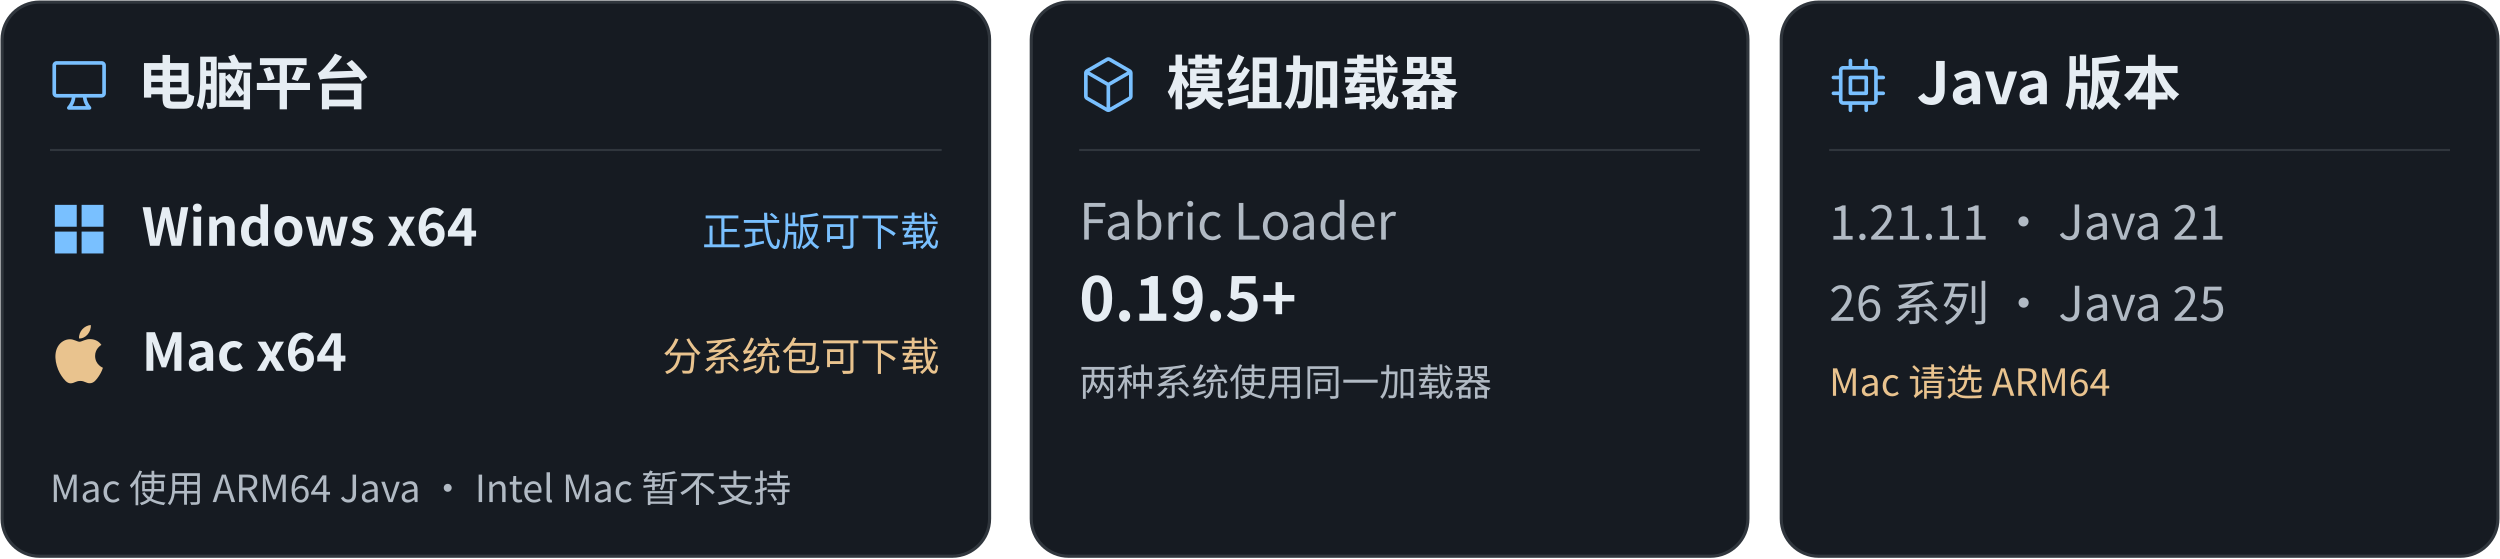
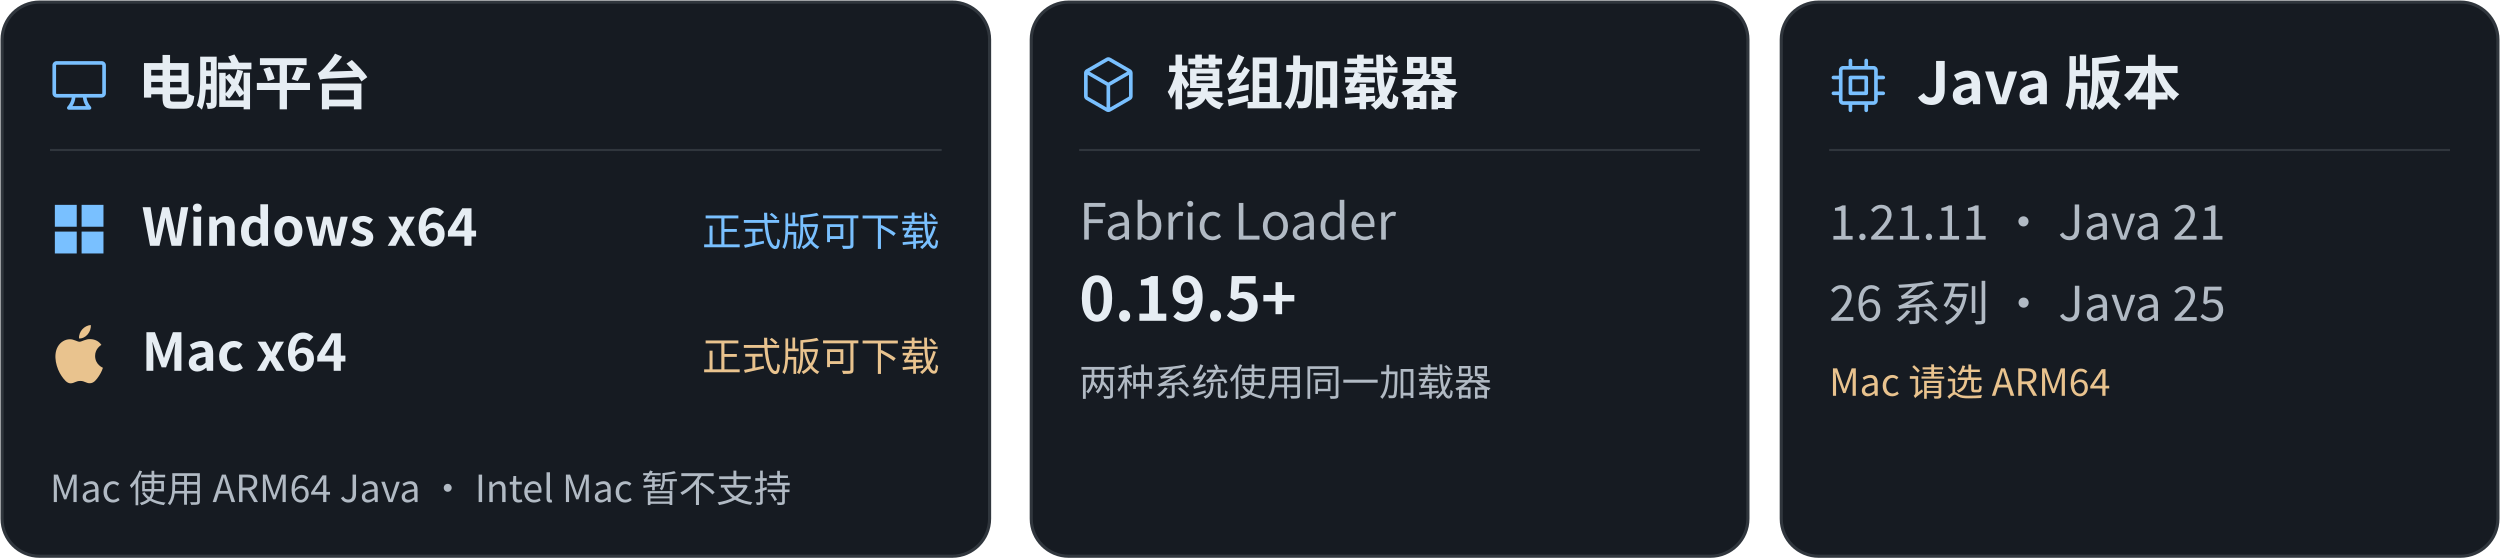
<svg xmlns="http://www.w3.org/2000/svg" width="1200" height="268" viewBox="0 0 1200 268" role="img" aria-labelledby="title desc">
  <g font-family="Segoe UI, Microsoft YaHei, Noto Sans CJK SC, PingFang SC, Arial, sans-serif">
    <rect x="1" y="1" width="474" height="266" rx="18" fill="#161b22" stroke="#30363d" stroke-width="1.5" />
    <g transform="translate(24 27) scale(1.166667)" fill="#79c0ff">
      <path d="M8.954 17H2.75A1.75 1.75 0 0 1 1 15.25V3.75C1 2.784 1.784 2 2.75 2h18.5c.966 0 1.75.784 1.75 1.75v11.5A1.75 1.75 0 0 1 21.25 17h-6.204c.171 1.375.805 2.652 1.769 3.757A.752.752 0 0 1 16.25 22h-8.5a.75.75 0 0 1-.565-1.243c.964-1.105 1.598-2.382 1.769-3.757ZM21.5 3.75a.25.25 0 0 0-.25-.25H2.75a.25.25 0 0 0-.25.25v11.5c0 .138.112.25.25.25h18.5a.25.25 0 0 0 .25-.25ZM13.537 17h-3.074c-.126 1.266-.564 2.445-1.223 3.5h5.52c-.659-1.055-1.098-2.234-1.223-3.5Z" />
    </g>
    <text x="66" y="50" font-size="28" font-weight="650" fill="#e6edf3">电脑平台</text>
    <path d="M24 72H452" stroke="#30363d" />
    <g id="platform-windows-row">
      <g transform="translate(24 96) scale(1.166667)" fill="#79c0ff">
        <path d="M2 2h9v9H2zm11 0h9v9h-9zM2 13h9v9H2zm11 0h9v9h-9z" />
      </g>
      <text id="platform-windows-label" x="68" y="118" font-size="25" font-weight="600" fill="#e6edf3">Windows x64</text>
      <text id="platform-windows-status" x="451" y="118" text-anchor="end" font-size="19" fill="#79c0ff">正式版可下载</text>
    </g>
    <g id="platform-mac-row">
      <g transform="translate(24 156) scale(1.166667)" fill="#e9c38e">
        <path d="M12.152 6.896c-.948 0-2.415-1.078-3.96-1.04-2.04.027-3.91 1.183-4.961 3.014-2.117 3.675-.546 9.103 1.519 12.09 1.013 1.454 2.208 3.09 3.792 3.039 1.52-.065 2.09-.987 3.935-.987 1.831 0 2.35.987 3.96.948 1.637-.026 2.676-1.48 3.676-2.948 1.156-1.688 1.636-3.325 1.662-3.415-.039-.013-3.182-1.221-3.22-4.857-.026-3.04 2.48-4.494 2.597-4.559-1.429-2.09-3.623-2.324-4.39-2.376-2-.156-3.675 1.09-4.61 1.09zM15.53 3.83c.843-1.012 1.4-2.427 1.245-3.83-1.207.052-2.662.805-3.532 1.818-.78.896-1.454 2.338-1.273 3.714 1.338.104 2.715-.688 3.559-1.701" />
      </g>
      <text id="platform-mac-label" x="68" y="178" font-size="25" font-weight="600" fill="#e6edf3">Mac x64</text>
-       <text id="platform-mac-status" x="451" y="178" text-anchor="end" font-size="19" fill="#e9c38e">分系统包可下载</text>
+       <text id="platform-mac-status" x="451" y="178" text-anchor="end" font-size="19" fill="#e9c38e">正式版可下载</text>
    </g>
    <text x="24" y="241" font-size="18" fill="#b1bac4">Mac 使用 ARM64 Java · Intel Mac 暂不支持</text>
    <rect x="495" y="1" width="344" height="266" rx="18" fill="#161b22" stroke="#30363d" stroke-width="1.5" />
    <g transform="translate(518 27) scale(1.166667)" fill="#79c0ff">
      <path d="M12.876.64V.639l8.25 4.763c.541.313.875.89.875 1.515v9.525a1.75 1.75 0 0 1-.875 1.516l-8.25 4.762a1.748 1.748 0 0 1-1.75 0l-8.25-4.763a1.75 1.75 0 0 1-.875-1.515V6.917c0-.625.334-1.202.875-1.515L11.126.64a1.748 1.748 0 0 1 1.75 0Zm-1 1.298L4.251 6.34l7.75 4.474 7.75-4.474-7.625-4.402a.248.248 0 0 0-.25 0Zm.875 19.123 7.625-4.402a.25.25 0 0 0 .125-.216V7.639l-7.75 4.474ZM3.501 7.64v8.803c0 .09.048.172.125.216l7.625 4.402v-8.947Z" />
    </g>
    <text x="560" y="50" font-size="28" font-weight="650" fill="#e6edf3">模组加载器</text>
    <path d="M518 72H816" stroke="#30363d" />
    <text x="518" y="115" font-size="24" fill="#b1bac4">Fabric Loader</text>
    <text x="518" y="154" font-size="29" font-weight="600" fill="#e6edf3">0.19.5+</text>
    <text x="518" y="190" font-size="18" fill="#b1bac4">两种系统使用同一加载器</text>
    <rect x="855" y="1" width="344" height="266" rx="18" fill="#161b22" stroke="#30363d" stroke-width="1.5" />
    <g transform="translate(878 27) scale(1.166667)" fill="#79c0ff">
      <path d="M8.75 8h6.5a.75.75 0 0 1 .75.75v6.5a.75.75 0 0 1-.75.75h-6.5a.75.75 0 0 1-.75-.75v-6.5A.75.75 0 0 1 8.75 8Zm.75 6.5h5v-5h-5Z" />
      <path d="M15.25 1a.75.75 0 0 1 .75.75V4h2.25c.966 0 1.75.784 1.75 1.75V8h2.25a.75.75 0 0 1 0 1.5H20v5h2.25a.75.75 0 0 1 0 1.5H20v2.25A1.75 1.75 0 0 1 18.25 20H16v2.25a.75.75 0 0 1-1.5 0V20h-5v2.25a.75.75 0 0 1-1.5 0V20H5.75A1.75 1.75 0 0 1 4 18.25V16H1.75a.75.75 0 0 1 0-1.5H4v-5H1.75a.75.75 0 0 1 0-1.5H4V5.75C4 4.784 4.784 4 5.75 4H8V1.75a.75.75 0 0 1 1.5 0V4h5V1.75a.75.75 0 0 1 .75-.75Zm3 17.5a.25.25 0 0 0 .25-.25V5.75a.25.25 0 0 0-.25-.25H5.75a.25.25 0 0 0-.25.25v12.5c0 .138.112.25.25.25Z" />
    </g>
    <text x="920" y="50" font-size="28" font-weight="650" fill="#e6edf3">Java 版本</text>
    <path d="M878 72H1176" stroke="#30363d" />
    <text x="878" y="115" font-size="23" fill="#b1bac4">1.21.11 · Java 21</text>
    <text x="878" y="154" font-size="23" fill="#b1bac4">26 系列 · Java 25</text>
    <text x="878" y="190" font-size="18" fill="#e9c38e">Mac 请选 ARM64</text>
  </g>
</svg>
